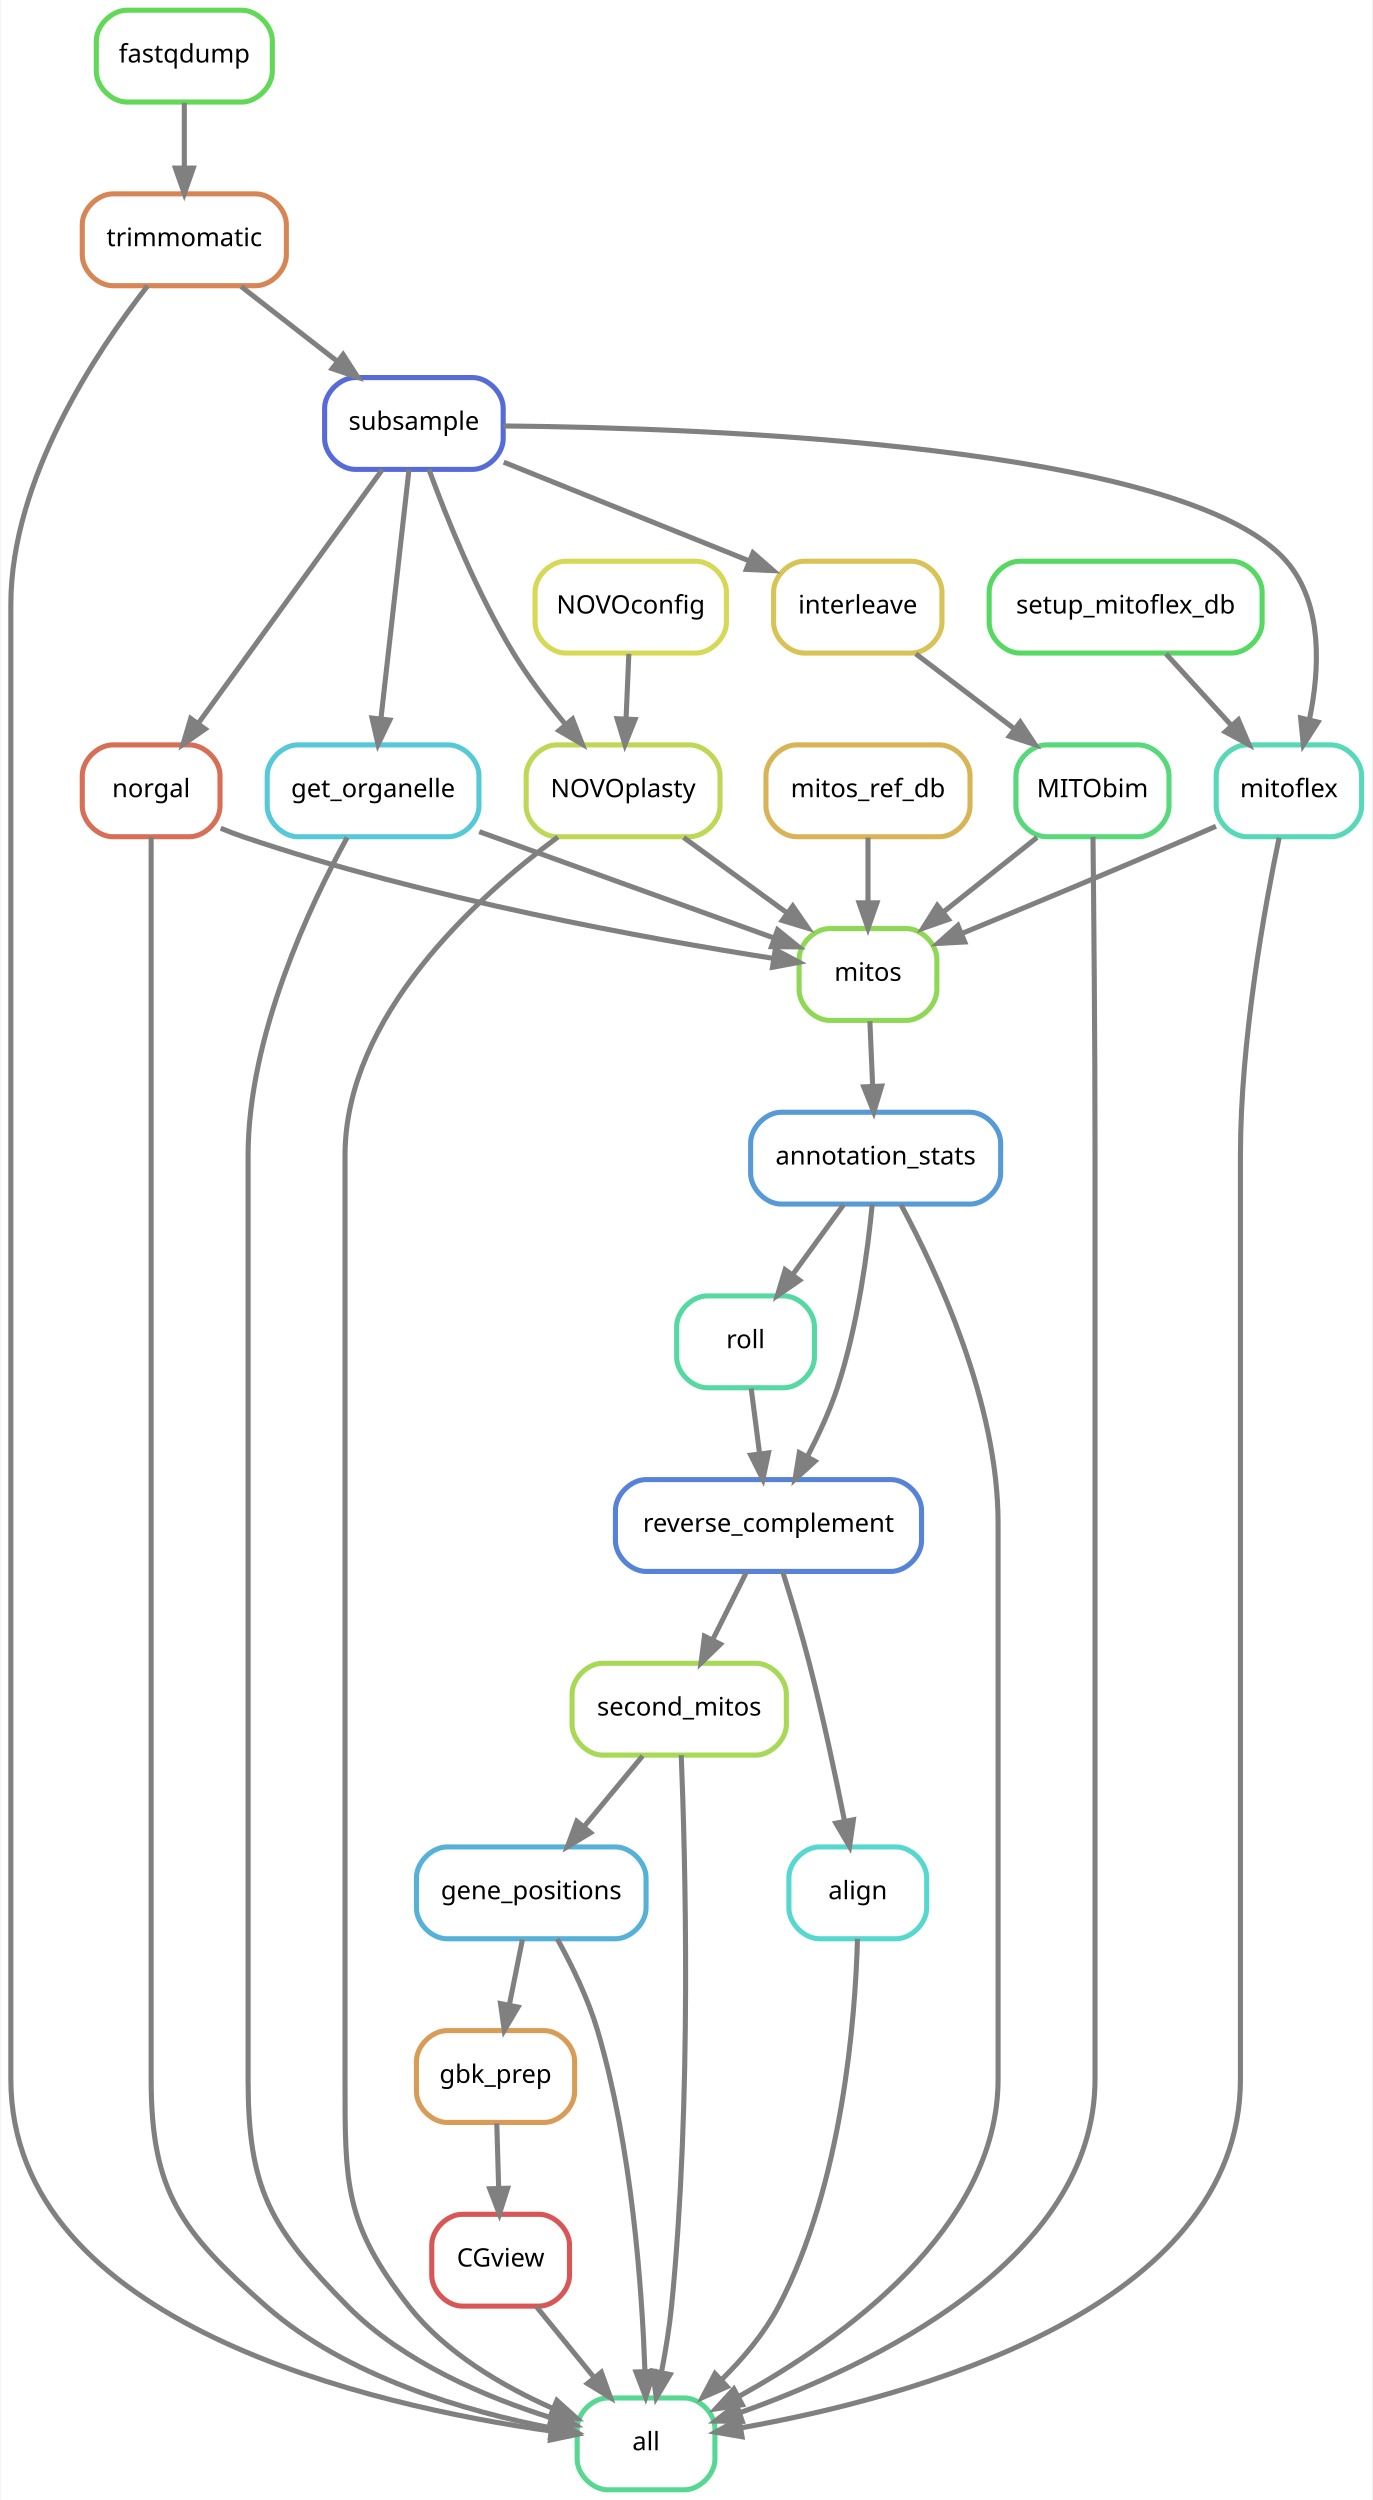
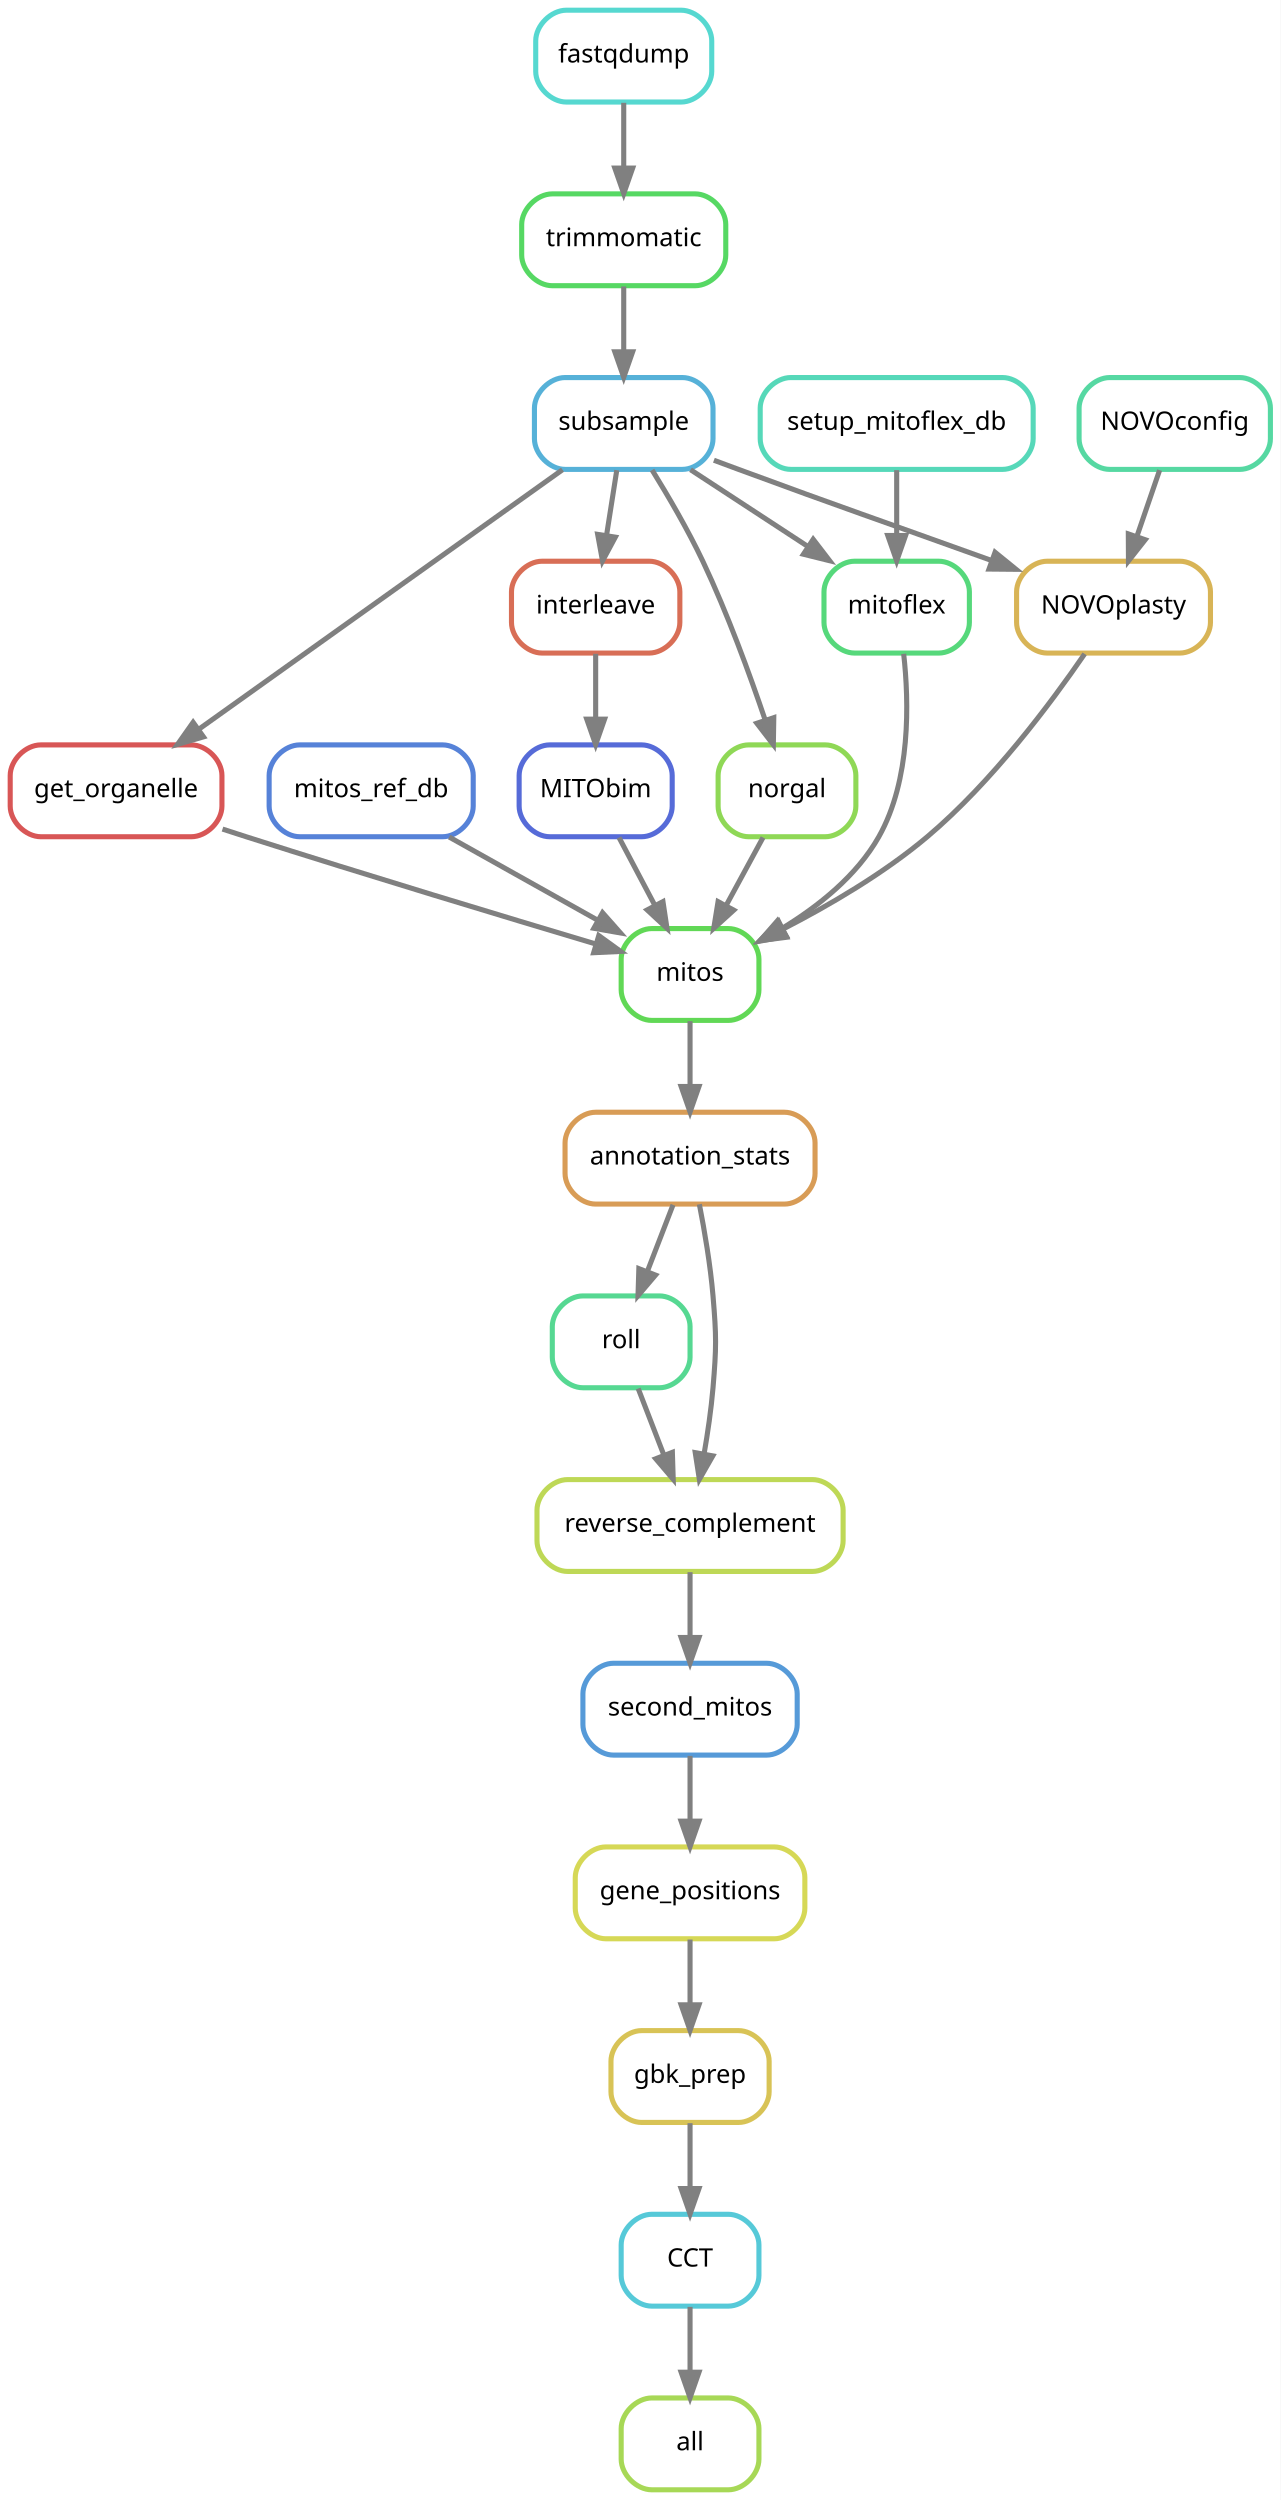
- <svg xmlns="http://www.w3.org/2000/svg" width="538pt" height="980pt" viewBox="0.00 0.00 537.50 980.00">
+ <svg xmlns="http://www.w3.org/2000/svg" width="502pt" height="980pt" viewBox="0.00 0.00 502.00 980.00">
  <g id="graph0" class="graph" transform="scale(1 1) rotate(0) translate(4 976)">
-     <polygon fill="white" stroke="transparent" points="-4,4 -4,-976 533.5,-976 533.5,4 -4,4" />
+     <polygon fill="white" stroke="transparent" points="-4,4 -4,-976 498,-976 498,4 -4,4" />
    <g id="node1" class="node">
-       <path fill="none" stroke="#56d892" stroke-width="2" d="M264,-36C264,-36 234,-36 234,-36 228,-36 222,-30 222,-24 222,-24 222,-12 222,-12 222,-6 228,0 234,0 234,0 264,0 264,0 270,0 276,-6 276,-12 276,-12 276,-24 276,-24 276,-30 270,-36 264,-36" />
-       <text text-anchor="middle" x="249" y="-15.5" font-family="sans" font-size="10.00">all</text>
+       <path fill="none" stroke="#a7d856" stroke-width="2" d="M281.5,-36C281.5,-36 251.5,-36 251.5,-36 245.5,-36 239.5,-30 239.5,-24 239.5,-24 239.5,-12 239.5,-12 239.5,-6 245.5,0 251.5,0 251.5,0 281.5,0 281.5,0 287.5,0 293.5,-6 293.5,-12 293.5,-12 293.5,-24 293.5,-24 293.5,-30 287.5,-36 281.5,-36" />
+       <text text-anchor="middle" x="266.5" y="-15.5" font-family="sans" font-size="10.00">all</text>
    </g>
    <g id="node2" class="node">
-       <path fill="none" stroke="#d88556" stroke-width="2" d="M96,-900C96,-900 40,-900 40,-900 34,-900 28,-894 28,-888 28,-888 28,-876 28,-876 28,-870 34,-864 40,-864 40,-864 96,-864 96,-864 102,-864 108,-870 108,-876 108,-876 108,-888 108,-888 108,-894 102,-900 96,-900" />
-       <text text-anchor="middle" x="68" y="-879.5" font-family="sans" font-size="10.00">trimmomatic</text>
+       <path fill="none" stroke="#56c9d8" stroke-width="2" d="M281.5,-108C281.5,-108 251.5,-108 251.5,-108 245.5,-108 239.5,-102 239.5,-96 239.5,-96 239.5,-84 239.5,-84 239.5,-78 245.5,-72 251.5,-72 251.5,-72 281.5,-72 281.5,-72 287.5,-72 293.5,-78 293.5,-84 293.5,-84 293.5,-96 293.5,-96 293.5,-102 287.5,-108 281.5,-108" />
+       <text text-anchor="middle" x="266.5" y="-87.5" font-family="sans" font-size="10.00">CCT</text>
+     </g>
+     <g id="edge1" class="edge">
+       <path fill="none" stroke="grey" stroke-width="2" d="M266.5,-71.7C266.5,-63.98 266.5,-54.71 266.5,-46.11" />
+       <polygon fill="grey" stroke="grey" stroke-width="2" points="270,-46.1 266.5,-36.1 263,-46.1 270,-46.1" />
+     </g>
+     <g id="node3" class="node">
+       <path fill="none" stroke="#d8c356" stroke-width="2" d="M285.5,-180C285.5,-180 247.5,-180 247.5,-180 241.5,-180 235.5,-174 235.5,-168 235.5,-168 235.5,-156 235.5,-156 235.5,-150 241.5,-144 247.5,-144 247.5,-144 285.5,-144 285.5,-144 291.5,-144 297.5,-150 297.5,-156 297.5,-156 297.5,-168 297.5,-168 297.5,-174 291.5,-180 285.5,-180" />
+       <text text-anchor="middle" x="266.5" y="-159.5" font-family="sans" font-size="10.00">gbk_prep</text>
+     </g>
+     <g id="edge2" class="edge">
+       <path fill="none" stroke="grey" stroke-width="2" d="M266.5,-143.7C266.5,-135.98 266.5,-126.71 266.5,-118.11" />
+       <polygon fill="grey" stroke="grey" stroke-width="2" points="270,-118.1 266.5,-108.1 263,-118.1 270,-118.1" />
+     </g>
+     <g id="node4" class="node">
+       <path fill="none" stroke="#d6d856" stroke-width="2" d="M299.5,-252C299.5,-252 233.5,-252 233.5,-252 227.5,-252 221.5,-246 221.5,-240 221.5,-240 221.5,-228 221.5,-228 221.5,-222 227.5,-216 233.5,-216 233.5,-216 299.5,-216 299.5,-216 305.5,-216 311.5,-222 311.5,-228 311.5,-228 311.5,-240 311.5,-240 311.5,-246 305.5,-252 299.5,-252" />
+       <text text-anchor="middle" x="266.5" y="-231.5" font-family="sans" font-size="10.00">gene_positions</text>
+     </g>
+     <g id="edge3" class="edge">
+       <path fill="none" stroke="grey" stroke-width="2" d="M266.5,-215.7C266.5,-207.98 266.5,-198.71 266.5,-190.11" />
+       <polygon fill="grey" stroke="grey" stroke-width="2" points="270,-190.1 266.5,-180.1 263,-190.1 270,-190.1" />
+     </g>
+     <g id="node5" class="node">
+       <path fill="none" stroke="#569ad8" stroke-width="2" d="M296.5,-324C296.5,-324 236.5,-324 236.5,-324 230.5,-324 224.5,-318 224.5,-312 224.5,-312 224.5,-300 224.5,-300 224.5,-294 230.5,-288 236.5,-288 236.5,-288 296.5,-288 296.5,-288 302.5,-288 308.5,-294 308.5,-300 308.5,-300 308.5,-312 308.5,-312 308.5,-318 302.5,-324 296.5,-324" />
+       <text text-anchor="middle" x="266.5" y="-303.5" font-family="sans" font-size="10.00">second_mitos</text>
    </g>
    <g id="edge4" class="edge">
-       <path fill="none" stroke="grey" stroke-width="2" d="M53.58,-863.89C33.62,-838.42 0,-788.2 0,-739 0,-739 0,-739 0,-161 0,-64.67 142.35,-32.83 211.79,-23.03" />
-       <polygon fill="grey" stroke="grey" stroke-width="2" points="212.43,-26.48 221.88,-21.69 211.5,-19.54 212.43,-26.48" />
+       <path fill="none" stroke="grey" stroke-width="2" d="M266.5,-287.7C266.5,-279.98 266.5,-270.71 266.5,-262.11" />
+       <polygon fill="grey" stroke="grey" stroke-width="2" points="270,-262.1 266.5,-252.1 263,-262.1 270,-262.1" />
+     </g>
+     <g id="node6" class="node">
+       <path fill="none" stroke="#bed856" stroke-width="2" d="M314.5,-396C314.5,-396 218.5,-396 218.5,-396 212.5,-396 206.5,-390 206.5,-384 206.5,-384 206.5,-372 206.5,-372 206.5,-366 212.5,-360 218.5,-360 218.5,-360 314.5,-360 314.5,-360 320.5,-360 326.5,-366 326.5,-372 326.5,-372 326.5,-384 326.5,-384 326.5,-390 320.5,-396 314.5,-396" />
+       <text text-anchor="middle" x="266.5" y="-375.5" font-family="sans" font-size="10.00">reverse_complement</text>
+     </g>
+     <g id="edge5" class="edge">
+       <path fill="none" stroke="grey" stroke-width="2" d="M266.5,-359.7C266.5,-351.98 266.5,-342.71 266.5,-334.11" />
+       <polygon fill="grey" stroke="grey" stroke-width="2" points="270,-334.1 266.5,-324.1 263,-334.1 270,-334.1" />
+     </g>
+     <g id="node7" class="node">
+       <path fill="none" stroke="#56d892" stroke-width="2" d="M254.5,-468C254.5,-468 224.5,-468 224.5,-468 218.5,-468 212.5,-462 212.5,-456 212.5,-456 212.5,-444 212.5,-444 212.5,-438 218.5,-432 224.5,-432 224.5,-432 254.5,-432 254.5,-432 260.5,-432 266.5,-438 266.5,-444 266.5,-444 266.5,-456 266.5,-456 266.5,-462 260.5,-468 254.5,-468" />
+       <text text-anchor="middle" x="239.5" y="-447.5" font-family="sans" font-size="10.00">roll</text>
+     </g>
+     <g id="edge7" class="edge">
+       <path fill="none" stroke="grey" stroke-width="2" d="M246.17,-431.7C249.21,-423.81 252.88,-414.3 256.26,-405.55" />
+       <polygon fill="grey" stroke="grey" stroke-width="2" points="259.57,-406.69 259.9,-396.1 253.04,-404.17 259.57,-406.69" />
+     </g>
+     <g id="node8" class="node">
+       <path fill="none" stroke="#d89c56" stroke-width="2" d="M303.5,-540C303.5,-540 229.5,-540 229.5,-540 223.5,-540 217.5,-534 217.5,-528 217.5,-528 217.5,-516 217.5,-516 217.5,-510 223.5,-504 229.5,-504 229.5,-504 303.5,-504 303.5,-504 309.5,-504 315.5,-510 315.5,-516 315.5,-516 315.5,-528 315.5,-528 315.5,-534 309.5,-540 303.5,-540" />
+       <text text-anchor="middle" x="266.5" y="-519.5" font-family="sans" font-size="10.00">annotation_stats</text>
+     </g>
+     <g id="edge6" class="edge">
+       <path fill="none" stroke="grey" stroke-width="2" d="M270.15,-503.91C272.18,-493.57 274.48,-480.09 275.5,-468 276.84,-452.06 276.84,-447.94 275.5,-432 274.78,-423.5 273.43,-414.31 271.99,-406.01" />
+       <polygon fill="grey" stroke="grey" stroke-width="2" points="275.41,-405.29 270.15,-396.09 268.53,-406.56 275.41,-405.29" />
+     </g>
+     <g id="edge8" class="edge">
+       <path fill="none" stroke="grey" stroke-width="2" d="M259.83,-503.7C256.79,-495.81 253.12,-486.3 249.74,-477.55" />
+       <polygon fill="grey" stroke="grey" stroke-width="2" points="252.96,-476.17 246.1,-468.1 246.43,-478.69 252.96,-476.17" />
+     </g>
+     <g id="node9" class="node">
+       <path fill="none" stroke="#61d856" stroke-width="2" d="M281.5,-612C281.5,-612 251.5,-612 251.5,-612 245.5,-612 239.5,-606 239.5,-600 239.5,-600 239.5,-588 239.5,-588 239.5,-582 245.5,-576 251.5,-576 251.5,-576 281.5,-576 281.5,-576 287.5,-576 293.5,-582 293.5,-588 293.5,-588 293.5,-600 293.5,-600 293.5,-606 287.5,-612 281.5,-612" />
+       <text text-anchor="middle" x="266.5" y="-591.5" font-family="sans" font-size="10.00">mitos</text>
+     </g>
+     <g id="edge9" class="edge">
+       <path fill="none" stroke="grey" stroke-width="2" d="M266.5,-575.7C266.5,-567.98 266.5,-558.71 266.5,-550.11" />
+       <polygon fill="grey" stroke="grey" stroke-width="2" points="270,-550.1 266.5,-540.1 263,-550.1 270,-550.1" />
+     </g>
+     <g id="node10" class="node">
+       <path fill="none" stroke="#8fd856" stroke-width="2" d="M319.5,-684C319.5,-684 289.5,-684 289.5,-684 283.5,-684 277.5,-678 277.5,-672 277.5,-672 277.5,-660 277.5,-660 277.5,-654 283.5,-648 289.5,-648 289.5,-648 319.5,-648 319.5,-648 325.5,-648 331.5,-654 331.5,-660 331.5,-660 331.5,-672 331.5,-672 331.5,-678 325.5,-684 319.5,-684" />
+       <text text-anchor="middle" x="304.5" y="-663.5" font-family="sans" font-size="10.00">norgal</text>
+     </g>
+     <g id="edge14" class="edge">
+       <path fill="none" stroke="grey" stroke-width="2" d="M295.11,-647.7C290.74,-639.64 285.44,-629.89 280.6,-620.98" />
+       <polygon fill="grey" stroke="grey" stroke-width="2" points="283.63,-619.22 275.79,-612.1 277.48,-622.56 283.63,-619.22" />
+     </g>
+     <g id="node11" class="node">
+       <path fill="none" stroke="#5682d8" stroke-width="2" d="M169.5,-684C169.5,-684 113.5,-684 113.5,-684 107.5,-684 101.5,-678 101.5,-672 101.5,-672 101.5,-660 101.5,-660 101.5,-654 107.5,-648 113.5,-648 113.5,-648 169.5,-648 169.5,-648 175.5,-648 181.5,-654 181.5,-660 181.5,-660 181.5,-672 181.5,-672 181.5,-678 175.5,-684 169.5,-684" />
+       <text text-anchor="middle" x="141.5" y="-663.5" font-family="sans" font-size="10.00">mitos_ref_db</text>
+     </g>
+     <g id="edge12" class="edge">
+       <path fill="none" stroke="grey" stroke-width="2" d="M172.08,-647.88C189.72,-638 212,-625.52 230.48,-615.17" />
+       <polygon fill="grey" stroke="grey" stroke-width="2" points="232.2,-618.22 239.22,-610.28 228.78,-612.11 232.2,-618.22" />
+     </g>
+     <g id="node12" class="node">
+       <path fill="none" stroke="#d85656" stroke-width="2" d="M71,-684C71,-684 12,-684 12,-684 6,-684 0,-678 0,-672 0,-672 0,-660 0,-660 0,-654 6,-648 12,-648 12,-648 71,-648 71,-648 77,-648 83,-654 83,-660 83,-660 83,-672 83,-672 83,-678 77,-684 71,-684" />
+       <text text-anchor="middle" x="41.5" y="-663.5" font-family="sans" font-size="10.00">get_organelle</text>
+     </g>
+     <g id="edge10" class="edge">
+       <path fill="none" stroke="grey" stroke-width="2" d="M83.22,-651C86.36,-649.97 89.48,-648.96 92.5,-648 139.6,-632.98 194.16,-616.51 229.45,-605.98" />
+       <polygon fill="grey" stroke="grey" stroke-width="2" points="230.72,-609.25 239.31,-603.04 228.72,-602.54 230.72,-609.25" />
+     </g>
+     <g id="node13" class="node">
+       <path fill="none" stroke="#56d87b" stroke-width="2" d="M364,-756C364,-756 331,-756 331,-756 325,-756 319,-750 319,-744 319,-744 319,-732 319,-732 319,-726 325,-720 331,-720 331,-720 364,-720 364,-720 370,-720 376,-726 376,-732 376,-732 376,-744 376,-744 376,-750 370,-756 364,-756" />
+       <text text-anchor="middle" x="347.5" y="-735.5" font-family="sans" font-size="10.00">mitoflex</text>
+     </g>
+     <g id="edge11" class="edge">
+       <path fill="none" stroke="grey" stroke-width="2" d="M350.24,-719.7C352.35,-700.81 353.07,-670.27 340.5,-648 331.88,-632.73 316.83,-620.74 302.54,-612.05" />
+       <polygon fill="grey" stroke="grey" stroke-width="2" points="304.23,-608.99 293.81,-607.07 300.76,-615.07 304.23,-608.99" />
    </g>
    <g id="node14" class="node">
-       <path fill="none" stroke="#566bd8" stroke-width="2" d="M181,-828C181,-828 135,-828 135,-828 129,-828 123,-822 123,-816 123,-816 123,-804 123,-804 123,-798 129,-792 135,-792 135,-792 181,-792 181,-792 187,-792 193,-798 193,-804 193,-804 193,-816 193,-816 193,-822 187,-828 181,-828" />
-       <text text-anchor="middle" x="158" y="-807.5" font-family="sans" font-size="10.00">subsample</text>
+       <path fill="none" stroke="#d8b456" stroke-width="2" d="M458.5,-756C458.5,-756 406.5,-756 406.5,-756 400.5,-756 394.5,-750 394.5,-744 394.5,-744 394.5,-732 394.5,-732 394.5,-726 400.5,-720 406.5,-720 406.5,-720 458.5,-720 458.5,-720 464.5,-720 470.5,-726 470.5,-732 470.5,-732 470.5,-744 470.5,-744 470.5,-750 464.5,-756 458.5,-756" />
+       <text text-anchor="middle" x="432.5" y="-735.5" font-family="sans" font-size="10.00">NOVOplasty</text>
+     </g>
+     <g id="edge13" class="edge">
+       <path fill="none" stroke="grey" stroke-width="2" d="M421.18,-719.67C408.02,-700.46 384.85,-669.39 359.5,-648 342.45,-633.61 320.93,-621.06 302.89,-611.79" />
+       <polygon fill="grey" stroke="grey" stroke-width="2" points="304.33,-608.59 293.82,-607.25 301.19,-614.85 304.33,-608.59" />
+     </g>
+     <g id="node15" class="node">
+       <path fill="none" stroke="#566bd8" stroke-width="2" d="M247.5,-684C247.5,-684 211.5,-684 211.5,-684 205.5,-684 199.5,-678 199.5,-672 199.5,-672 199.5,-660 199.5,-660 199.5,-654 205.5,-648 211.5,-648 211.5,-648 247.5,-648 247.5,-648 253.5,-648 259.5,-654 259.5,-660 259.5,-660 259.5,-672 259.5,-672 259.5,-678 253.5,-684 247.5,-684" />
+       <text text-anchor="middle" x="229.5" y="-663.5" font-family="sans" font-size="10.00">MITObim</text>
+     </g>
+     <g id="edge15" class="edge">
+       <path fill="none" stroke="grey" stroke-width="2" d="M238.65,-647.7C242.9,-639.64 248.06,-629.89 252.77,-620.98" />
+       <polygon fill="grey" stroke="grey" stroke-width="2" points="255.88,-622.58 257.46,-612.1 249.69,-619.31 255.88,-622.58" />
+     </g>
+     <g id="node16" class="node">
+       <path fill="none" stroke="#56b1d8" stroke-width="2" d="M263.5,-828C263.5,-828 217.5,-828 217.5,-828 211.5,-828 205.5,-822 205.5,-816 205.5,-816 205.5,-804 205.5,-804 205.5,-798 211.5,-792 217.5,-792 217.5,-792 263.5,-792 263.5,-792 269.5,-792 275.5,-798 275.5,-804 275.5,-804 275.5,-816 275.5,-816 275.5,-822 269.5,-828 263.5,-828" />
+       <text text-anchor="middle" x="240.5" y="-807.5" font-family="sans" font-size="10.00">subsample</text>
+     </g>
+     <g id="edge16" class="edge">
+       <path fill="none" stroke="grey" stroke-width="2" d="M251.62,-791.75C257.91,-781.58 265.66,-768.33 271.5,-756 281.15,-735.61 289.92,-711.58 295.99,-693.63" />
+       <polygon fill="grey" stroke="grey" stroke-width="2" points="299.32,-694.68 299.15,-684.09 292.68,-692.48 299.32,-694.68" />
+     </g>
+     <g id="edge17" class="edge">
+       <path fill="none" stroke="grey" stroke-width="2" d="M216.5,-791.87C180.86,-766.44 113.89,-718.65 73.93,-690.14" />
+       <polygon fill="grey" stroke="grey" stroke-width="2" points="75.76,-687.15 65.59,-684.19 71.7,-692.85 75.76,-687.15" />
+     </g>
+     <g id="edge19" class="edge">
+       <path fill="none" stroke="grey" stroke-width="2" d="M266.68,-791.88C280.54,-782.81 297.74,-771.55 312.71,-761.76" />
+       <polygon fill="grey" stroke="grey" stroke-width="2" points="314.77,-764.59 321.22,-756.19 310.94,-758.74 314.77,-764.59" />
+     </g>
+     <g id="edge20" class="edge">
+       <path fill="none" stroke="grey" stroke-width="2" d="M275.85,-795.58C279.11,-794.37 282.37,-793.16 285.5,-792 327.05,-776.67 339.53,-772.54 384.78,-756.25" />
+       <polygon fill="grey" stroke="grey" stroke-width="2" points="386.06,-759.51 394.28,-752.83 383.69,-752.93 386.06,-759.51" />
+     </g>
+     <g id="node19" class="node">
+       <path fill="none" stroke="#d86e56" stroke-width="2" d="M250.5,-756C250.5,-756 208.5,-756 208.5,-756 202.5,-756 196.5,-750 196.5,-744 196.5,-744 196.5,-732 196.5,-732 196.5,-726 202.5,-720 208.5,-720 208.5,-720 250.5,-720 250.5,-720 256.5,-720 262.5,-726 262.5,-732 262.5,-732 262.5,-744 262.5,-744 262.5,-750 256.5,-756 250.5,-756" />
+       <text text-anchor="middle" x="229.5" y="-735.5" font-family="sans" font-size="10.00">interleave</text>
+     </g>
+     <g id="edge24" class="edge">
+       <path fill="none" stroke="grey" stroke-width="2" d="M237.78,-791.7C236.57,-783.98 235.11,-774.71 233.76,-766.11" />
+       <polygon fill="grey" stroke="grey" stroke-width="2" points="237.2,-765.44 232.19,-756.1 230.28,-766.53 237.2,-765.44" />
+     </g>
+     <g id="node17" class="node">
+       <path fill="none" stroke="#56d8b9" stroke-width="2" d="M389,-828C389,-828 306,-828 306,-828 300,-828 294,-822 294,-816 294,-816 294,-804 294,-804 294,-798 300,-792 306,-792 306,-792 389,-792 389,-792 395,-792 401,-798 401,-804 401,-804 401,-816 401,-816 401,-822 395,-828 389,-828" />
+       <text text-anchor="middle" x="347.5" y="-807.5" font-family="sans" font-size="10.00">setup_mitoflex_db</text>
+     </g>
+     <g id="edge18" class="edge">
+       <path fill="none" stroke="grey" stroke-width="2" d="M347.5,-791.7C347.5,-783.98 347.5,-774.71 347.5,-766.11" />
+       <polygon fill="grey" stroke="grey" stroke-width="2" points="351,-766.1 347.5,-756.1 344,-766.1 351,-766.1" />
+     </g>
+     <g id="node18" class="node">
+       <path fill="none" stroke="#56d8a2" stroke-width="2" d="M482,-828C482,-828 431,-828 431,-828 425,-828 419,-822 419,-816 419,-816 419,-804 419,-804 419,-798 425,-792 431,-792 431,-792 482,-792 482,-792 488,-792 494,-798 494,-804 494,-804 494,-816 494,-816 494,-822 488,-828 482,-828" />
+       <text text-anchor="middle" x="456.5" y="-807.5" font-family="sans" font-size="10.00">NOVOconfig</text>
+     </g>
+     <g id="edge21" class="edge">
+       <path fill="none" stroke="grey" stroke-width="2" d="M450.57,-791.7C447.89,-783.9 444.67,-774.51 441.7,-765.83" />
+       <polygon fill="grey" stroke="grey" stroke-width="2" points="444.92,-764.43 438.36,-756.1 438.3,-766.7 444.92,-764.43" />
+     </g>
+     <g id="edge22" class="edge">
+       <path fill="none" stroke="grey" stroke-width="2" d="M229.5,-719.7C229.5,-711.98 229.5,-702.71 229.5,-694.11" />
+       <polygon fill="grey" stroke="grey" stroke-width="2" points="233,-694.1 229.5,-684.1 226,-694.1 233,-694.1" />
+     </g>
+     <g id="node20" class="node">
+       <path fill="none" stroke="#56d863" stroke-width="2" d="M268.5,-900C268.5,-900 212.5,-900 212.5,-900 206.5,-900 200.5,-894 200.5,-888 200.5,-888 200.5,-876 200.5,-876 200.5,-870 206.5,-864 212.5,-864 212.5,-864 268.5,-864 268.5,-864 274.5,-864 280.5,-870 280.5,-876 280.5,-876 280.5,-888 280.5,-888 280.5,-894 274.5,-900 268.5,-900" />
+       <text text-anchor="middle" x="240.5" y="-879.5" font-family="sans" font-size="10.00">trimmomatic</text>
+     </g>
+     <g id="edge23" class="edge">
+       <path fill="none" stroke="grey" stroke-width="2" d="M240.5,-863.7C240.5,-855.98 240.5,-846.71 240.5,-838.11" />
+       <polygon fill="grey" stroke="grey" stroke-width="2" points="244,-838.1 240.5,-828.1 237,-838.1 244,-838.1" />
+     </g>
+     <g id="node21" class="node">
+       <path fill="none" stroke="#56d8d0" stroke-width="2" d="M263,-972C263,-972 218,-972 218,-972 212,-972 206,-966 206,-960 206,-960 206,-948 206,-948 206,-942 212,-936 218,-936 218,-936 263,-936 263,-936 269,-936 275,-942 275,-948 275,-948 275,-960 275,-960 275,-966 269,-972 263,-972" />
+       <text text-anchor="middle" x="240.5" y="-951.5" font-family="sans" font-size="10.00">fastqdump</text>
    </g>
    <g id="edge25" class="edge">
-       <path fill="none" stroke="grey" stroke-width="2" d="M90.25,-863.7C101.58,-854.88 115.53,-844.03 127.82,-834.47" />
-       <polygon fill="grey" stroke="grey" stroke-width="2" points="130.26,-837.01 136.01,-828.1 125.97,-831.48 130.26,-837.01" />
-     </g>
-     <g id="node3" class="node">
-       <path fill="none" stroke="#d86e56" stroke-width="2" d="M70,-684C70,-684 40,-684 40,-684 34,-684 28,-678 28,-672 28,-672 28,-660 28,-660 28,-654 34,-648 40,-648 40,-648 70,-648 70,-648 76,-648 82,-654 82,-660 82,-660 82,-672 82,-672 82,-678 76,-684 70,-684" />
-       <text text-anchor="middle" x="55" y="-663.5" font-family="sans" font-size="10.00">norgal</text>
-     </g>
-     <g id="edge3" class="edge">
-       <path fill="none" stroke="grey" stroke-width="2" d="M55,-647.95C55,-621.29 55,-568.11 55,-523 55,-523 55,-523 55,-161 55,-116.68 66.74,-101.3 100,-72 131.7,-44.08 179.11,-30.57 211.9,-24.24" />
-       <polygon fill="grey" stroke="grey" stroke-width="2" points="212.77,-27.64 222,-22.43 211.53,-20.75 212.77,-27.64" />
-     </g>
-     <g id="node18" class="node">
-       <path fill="none" stroke="#8fd856" stroke-width="2" d="M351,-612C351,-612 321,-612 321,-612 315,-612 309,-606 309,-600 309,-600 309,-588 309,-588 309,-582 315,-576 321,-576 321,-576 351,-576 351,-576 357,-576 363,-582 363,-588 363,-588 363,-600 363,-600 363,-606 357,-612 351,-612" />
-       <text text-anchor="middle" x="336" y="-591.5" font-family="sans" font-size="10.00">mitos</text>
-     </g>
-     <g id="edge28" class="edge">
-       <path fill="none" stroke="grey" stroke-width="2" d="M82.25,-651.34C85.17,-650.12 88.12,-648.98 91,-648 162.8,-623.64 250.34,-607.89 298.95,-600.31" />
-       <polygon fill="grey" stroke="grey" stroke-width="2" points="299.64,-603.75 308.99,-598.78 298.58,-596.83 299.64,-603.75" />
-     </g>
-     <g id="node4" class="node">
-       <path fill="none" stroke="#56c9d8" stroke-width="2" d="M171.5,-684C171.5,-684 112.5,-684 112.5,-684 106.5,-684 100.5,-678 100.5,-672 100.5,-672 100.5,-660 100.5,-660 100.5,-654 106.5,-648 112.5,-648 112.5,-648 171.5,-648 171.5,-648 177.5,-648 183.5,-654 183.5,-660 183.5,-660 183.5,-672 183.5,-672 183.5,-678 177.5,-684 171.5,-684" />
-       <text text-anchor="middle" x="142" y="-663.5" font-family="sans" font-size="10.00">get_organelle</text>
-     </g>
-     <g id="edge6" class="edge">
-       <path fill="none" stroke="grey" stroke-width="2" d="M131.85,-647.73C117.49,-621.64 93,-570.2 93,-523 93,-523 93,-523 93,-161 93,-117.81 101.65,-102.73 132,-72 153.86,-49.87 186.63,-36.12 211.94,-28.19" />
-       <polygon fill="grey" stroke="grey" stroke-width="2" points="212.98,-31.53 221.57,-25.33 210.99,-24.82 212.98,-31.53" />
-     </g>
-     <g id="edge30" class="edge">
-       <path fill="none" stroke="grey" stroke-width="2" d="M183.62,-649.98C217.92,-637.61 266.13,-620.21 299.08,-608.32" />
-       <polygon fill="grey" stroke="grey" stroke-width="2" points="300.56,-611.51 308.78,-604.82 298.18,-604.92 300.56,-611.51" />
-     </g>
-     <g id="node5" class="node">
-       <path fill="none" stroke="#56d8b9" stroke-width="2" d="M517.5,-684C517.5,-684 484.5,-684 484.5,-684 478.5,-684 472.5,-678 472.5,-672 472.5,-672 472.5,-660 472.5,-660 472.5,-654 478.5,-648 484.5,-648 484.5,-648 517.5,-648 517.5,-648 523.5,-648 529.5,-654 529.5,-660 529.5,-660 529.5,-672 529.5,-672 529.5,-678 523.5,-684 517.5,-684" />
-       <text text-anchor="middle" x="501" y="-663.5" font-family="sans" font-size="10.00">mitoflex</text>
-     </g>
-     <g id="edge11" class="edge">
-       <path fill="none" stroke="grey" stroke-width="2" d="M497.16,-647.61C491.6,-620.94 482,-568.27 482,-523 482,-523 482,-523 482,-161 482,-70.39 351.94,-35.91 286.16,-24.27" />
-       <polygon fill="grey" stroke="grey" stroke-width="2" points="286.63,-20.8 276.18,-22.59 285.46,-27.7 286.63,-20.8" />
-     </g>
-     <g id="edge32" class="edge">
-       <path fill="none" stroke="grey" stroke-width="2" d="M472.4,-652.11C469.23,-650.71 466.05,-649.32 463,-648 432.66,-634.89 398.03,-620.47 372.6,-609.99" />
-       <polygon fill="grey" stroke="grey" stroke-width="2" points="373.92,-606.74 363.34,-606.17 371.25,-613.22 373.92,-606.74" />
-     </g>
-     <g id="node6" class="node">
-       <path fill="none" stroke="#bed856" stroke-width="2" d="M266,-684C266,-684 214,-684 214,-684 208,-684 202,-678 202,-672 202,-672 202,-660 202,-660 202,-654 208,-648 214,-648 214,-648 266,-648 266,-648 272,-648 278,-654 278,-660 278,-660 278,-672 278,-672 278,-678 272,-684 266,-684" />
-       <text text-anchor="middle" x="240" y="-663.5" font-family="sans" font-size="10.00">NOVOplasty</text>
-     </g>
-     <g id="edge9" class="edge">
-       <path fill="none" stroke="grey" stroke-width="2" d="M214.44,-647.89C182.23,-624.04 131,-577.54 131,-523 131,-523 131,-523 131,-161 131,-119.91 130.7,-104.37 156,-72 170.39,-53.59 193.08,-40.47 212.45,-31.9" />
-       <polygon fill="grey" stroke="grey" stroke-width="2" points="214.05,-35.02 221.93,-27.94 211.35,-28.56 214.05,-35.02" />
-     </g>
-     <g id="edge31" class="edge">
-       <path fill="none" stroke="grey" stroke-width="2" d="M263.73,-647.7C275.94,-638.8 290.99,-627.82 304.18,-618.2" />
-       <polygon fill="grey" stroke="grey" stroke-width="2" points="306.52,-620.82 312.54,-612.1 302.4,-615.17 306.52,-620.82" />
-     </g>
-     <g id="node7" class="node">
-       <path fill="none" stroke="#56d87b" stroke-width="2" d="M442,-684C442,-684 406,-684 406,-684 400,-684 394,-678 394,-672 394,-672 394,-660 394,-660 394,-654 400,-648 406,-648 406,-648 442,-648 442,-648 448,-648 454,-654 454,-660 454,-660 454,-672 454,-672 454,-678 448,-684 442,-684" />
-       <text text-anchor="middle" x="424" y="-663.5" font-family="sans" font-size="10.00">MITObim</text>
-     </g>
-     <g id="edge5" class="edge">
-       <path fill="none" stroke="grey" stroke-width="2" d="M424.2,-647.95C424.49,-621.29 425,-568.12 425,-523 425,-523 425,-523 425,-161 425,-90 337.17,-48.45 285.6,-30.17" />
-       <polygon fill="grey" stroke="grey" stroke-width="2" points="286.71,-26.85 276.11,-26.93 284.44,-33.47 286.71,-26.85" />
-     </g>
-     <g id="edge29" class="edge">
-       <path fill="none" stroke="grey" stroke-width="2" d="M402.25,-647.7C391.16,-638.88 377.53,-628.03 365.51,-618.47" />
-       <polygon fill="grey" stroke="grey" stroke-width="2" points="367.51,-615.59 357.5,-612.1 363.15,-621.07 367.51,-615.59" />
-     </g>
-     <g id="node8" class="node">
-       <path fill="none" stroke="#569ad8" stroke-width="2" d="M376,-540C376,-540 302,-540 302,-540 296,-540 290,-534 290,-528 290,-528 290,-516 290,-516 290,-510 296,-504 302,-504 302,-504 376,-504 376,-504 382,-504 388,-510 388,-516 388,-516 388,-528 388,-528 388,-534 382,-540 376,-540" />
-       <text text-anchor="middle" x="339" y="-519.5" font-family="sans" font-size="10.00">annotation_stats</text>
-     </g>
-     <g id="edge8" class="edge">
-       <path fill="none" stroke="grey" stroke-width="2" d="M348.95,-503.71C363.01,-477.58 387,-426.1 387,-379 387,-379 387,-379 387,-161 387,-102.51 326.05,-59.05 285.16,-36.47" />
-       <polygon fill="grey" stroke="grey" stroke-width="2" points="286.73,-33.34 276.26,-31.71 283.43,-39.51 286.73,-33.34" />
-     </g>
-     <g id="node19" class="node">
-       <path fill="none" stroke="#5682d8" stroke-width="2" d="M345,-396C345,-396 249,-396 249,-396 243,-396 237,-390 237,-384 237,-384 237,-372 237,-372 237,-366 243,-360 249,-360 249,-360 345,-360 345,-360 351,-360 357,-366 357,-372 357,-372 357,-384 357,-384 357,-390 351,-396 345,-396" />
-       <text text-anchor="middle" x="297" y="-375.5" font-family="sans" font-size="10.00">reverse_complement</text>
-     </g>
-     <g id="edge33" class="edge">
-       <path fill="none" stroke="grey" stroke-width="2" d="M337.67,-503.9C335.9,-485.7 332.01,-456.25 324,-432 320.99,-422.88 316.6,-413.39 312.24,-405.01" />
-       <polygon fill="grey" stroke="grey" stroke-width="2" points="315.24,-403.2 307.39,-396.09 309.09,-406.54 315.24,-403.2" />
-     </g>
-     <g id="node22" class="node">
-       <path fill="none" stroke="#56d8a2" stroke-width="2" d="M303,-468C303,-468 273,-468 273,-468 267,-468 261,-462 261,-456 261,-456 261,-444 261,-444 261,-438 267,-432 273,-432 273,-432 303,-432 303,-432 309,-432 315,-438 315,-444 315,-444 315,-456 315,-456 315,-462 309,-468 303,-468" />
-       <text text-anchor="middle" x="288" y="-447.5" font-family="sans" font-size="10.00">roll</text>
-     </g>
-     <g id="edge36" class="edge">
-       <path fill="none" stroke="grey" stroke-width="2" d="M326.39,-503.7C320.4,-495.47 313.12,-485.48 306.52,-476.42" />
-       <polygon fill="grey" stroke="grey" stroke-width="2" points="309.18,-474.13 300.46,-468.1 303.52,-478.25 309.18,-474.13" />
-     </g>
-     <g id="node9" class="node">
-       <path fill="none" stroke="#a7d856" stroke-width="2" d="M292,-324C292,-324 232,-324 232,-324 226,-324 220,-318 220,-312 220,-312 220,-300 220,-300 220,-294 226,-288 232,-288 232,-288 292,-288 292,-288 298,-288 304,-294 304,-300 304,-300 304,-312 304,-312 304,-318 298,-324 292,-324" />
-       <text text-anchor="middle" x="262" y="-303.5" font-family="sans" font-size="10.00">second_mitos</text>
-     </g>
-     <g id="edge10" class="edge">
-       <path fill="none" stroke="grey" stroke-width="2" d="M262.79,-287.99C264.35,-249.43 267.05,-152.51 259,-72 258.15,-63.48 256.63,-54.29 255.03,-45.99" />
-       <polygon fill="grey" stroke="grey" stroke-width="2" points="258.43,-45.17 253,-36.08 251.58,-46.57 258.43,-45.17" />
-     </g>
-     <g id="node11" class="node">
-       <path fill="none" stroke="#56b1d8" stroke-width="2" d="M237,-252C237,-252 171,-252 171,-252 165,-252 159,-246 159,-240 159,-240 159,-228 159,-228 159,-222 165,-216 171,-216 171,-216 237,-216 237,-216 243,-216 249,-222 249,-228 249,-228 249,-240 249,-240 249,-246 243,-252 237,-252" />
-       <text text-anchor="middle" x="204" y="-231.5" font-family="sans" font-size="10.00">gene_positions</text>
-     </g>
-     <g id="edge23" class="edge">
-       <path fill="none" stroke="grey" stroke-width="2" d="M247.66,-287.7C240.71,-279.3 232.23,-269.07 224.6,-259.86" />
-       <polygon fill="grey" stroke="grey" stroke-width="2" points="227.25,-257.57 218.17,-252.1 221.86,-262.04 227.25,-257.57" />
-     </g>
-     <g id="node10" class="node">
-       <path fill="none" stroke="#56d8d0" stroke-width="2" d="M347,-252C347,-252 317,-252 317,-252 311,-252 305,-246 305,-240 305,-240 305,-228 305,-228 305,-222 311,-216 317,-216 317,-216 347,-216 347,-216 353,-216 359,-222 359,-228 359,-228 359,-240 359,-240 359,-246 353,-252 347,-252" />
-       <text text-anchor="middle" x="332" y="-231.5" font-family="sans" font-size="10.00">align</text>
-     </g>
-     <g id="edge1" class="edge">
-       <path fill="none" stroke="grey" stroke-width="2" d="M331.89,-215.96C331.03,-185.38 326.12,-119.9 301,-72 295.4,-61.32 286.94,-51.36 278.47,-43.03" />
-       <polygon fill="grey" stroke="grey" stroke-width="2" points="280.79,-40.41 271.09,-36.15 276.01,-45.53 280.79,-40.41" />
-     </g>
-     <g id="edge7" class="edge">
-       <path fill="none" stroke="grey" stroke-width="2" d="M214.22,-215.94C219.79,-205.83 226.29,-192.58 230,-180 243.45,-134.4 247.42,-78.89 248.57,-46.39" />
-       <polygon fill="grey" stroke="grey" stroke-width="2" points="252.07,-46.4 248.86,-36.3 245.07,-46.2 252.07,-46.4" />
-     </g>
-     <g id="node20" class="node">
-       <path fill="none" stroke="#d89c56" stroke-width="2" d="M209,-180C209,-180 171,-180 171,-180 165,-180 159,-174 159,-168 159,-168 159,-156 159,-156 159,-150 165,-144 171,-144 171,-144 209,-144 209,-144 215,-144 221,-150 221,-156 221,-156 221,-168 221,-168 221,-174 215,-180 209,-180" />
-       <text text-anchor="middle" x="190" y="-159.5" font-family="sans" font-size="10.00">gbk_prep</text>
-     </g>
-     <g id="edge35" class="edge">
-       <path fill="none" stroke="grey" stroke-width="2" d="M200.54,-215.7C199,-207.98 197.14,-198.71 195.42,-190.11" />
-       <polygon fill="grey" stroke="grey" stroke-width="2" points="198.81,-189.22 193.42,-180.1 191.95,-190.6 198.81,-189.22" />
-     </g>
-     <g id="node12" class="node">
-       <path fill="none" stroke="#d85656" stroke-width="2" d="M207,-108C207,-108 177,-108 177,-108 171,-108 165,-102 165,-96 165,-96 165,-84 165,-84 165,-78 171,-72 177,-72 177,-72 207,-72 207,-72 213,-72 219,-78 219,-84 219,-84 219,-96 219,-96 219,-102 213,-108 207,-108" />
-       <text text-anchor="middle" x="192" y="-87.5" font-family="sans" font-size="10.00">CGview</text>
-     </g>
-     <g id="edge2" class="edge">
-       <path fill="none" stroke="grey" stroke-width="2" d="M206.09,-71.7C212.92,-63.3 221.26,-53.07 228.76,-43.86" />
-       <polygon fill="grey" stroke="grey" stroke-width="2" points="231.47,-46.07 235.07,-36.1 226.04,-41.65 231.47,-46.07" />
-     </g>
-     <g id="node13" class="node">
-       <path fill="none" stroke="#61d856" stroke-width="2" d="M90.5,-972C90.5,-972 45.5,-972 45.5,-972 39.5,-972 33.5,-966 33.5,-960 33.5,-960 33.5,-948 33.5,-948 33.5,-942 39.5,-936 45.5,-936 45.5,-936 90.5,-936 90.5,-936 96.5,-936 102.5,-942 102.5,-948 102.5,-948 102.5,-960 102.5,-960 102.5,-966 96.5,-972 90.5,-972" />
-       <text text-anchor="middle" x="68" y="-951.5" font-family="sans" font-size="10.00">fastqdump</text>
-     </g>
-     <g id="edge12" class="edge">
-       <path fill="none" stroke="grey" stroke-width="2" d="M68,-935.7C68,-927.98 68,-918.71 68,-910.11" />
-       <polygon fill="grey" stroke="grey" stroke-width="2" points="71.5,-910.1 68,-900.1 64.5,-910.1 71.5,-910.1" />
-     </g>
-     <g id="edge13" class="edge">
-       <path fill="none" stroke="grey" stroke-width="2" d="M145.58,-791.87C127.63,-767.14 94.34,-721.24 73.51,-692.51" />
-       <polygon fill="grey" stroke="grey" stroke-width="2" points="76.17,-690.23 67.47,-684.19 70.51,-694.34 76.17,-690.23" />
-     </g>
-     <g id="edge14" class="edge">
-       <path fill="none" stroke="grey" stroke-width="2" d="M156.07,-791.87C153.34,-767.67 148.33,-723.21 145.09,-694.39" />
-       <polygon fill="grey" stroke="grey" stroke-width="2" points="148.53,-693.73 143.94,-684.19 141.58,-694.52 148.53,-693.73" />
-     </g>
-     <g id="edge15" class="edge">
-       <path fill="none" stroke="grey" stroke-width="2" d="M193.1,-809.03C272.17,-808.28 460.45,-801.63 500,-756 514.5,-739.27 513.08,-713.4 509.03,-693.85" />
-       <polygon fill="grey" stroke="grey" stroke-width="2" points="512.4,-692.92 506.66,-684.01 505.6,-694.55 512.4,-692.92" />
-     </g>
-     <g id="edge18" class="edge">
-       <path fill="none" stroke="grey" stroke-width="2" d="M163.91,-791.93C170.65,-773.51 182.6,-743.63 197,-720 202.89,-710.34 210.37,-700.51 217.43,-691.99" />
-       <polygon fill="grey" stroke="grey" stroke-width="2" points="220.19,-694.14 224.01,-684.26 214.86,-689.6 220.19,-694.14" />
-     </g>
-     <g id="node17" class="node">
-       <path fill="none" stroke="#d8c356" stroke-width="2" d="M353,-756C353,-756 311,-756 311,-756 305,-756 299,-750 299,-744 299,-744 299,-732 299,-732 299,-726 305,-720 311,-720 311,-720 353,-720 353,-720 359,-720 365,-726 365,-732 365,-732 365,-744 365,-744 365,-750 359,-756 353,-756" />
-       <text text-anchor="middle" x="332" y="-735.5" font-family="sans" font-size="10.00">interleave</text>
-     </g>
-     <g id="edge26" class="edge">
-       <path fill="none" stroke="grey" stroke-width="2" d="M193.21,-794.83C220.96,-783.67 259.75,-768.06 289.28,-756.19" />
-       <polygon fill="grey" stroke="grey" stroke-width="2" points="290.93,-759.29 298.9,-752.31 288.32,-752.8 290.93,-759.29" />
-     </g>
-     <g id="node15" class="node">
-       <path fill="none" stroke="#56d863" stroke-width="2" d="M478.5,-756C478.5,-756 395.5,-756 395.5,-756 389.5,-756 383.5,-750 383.5,-744 383.5,-744 383.5,-732 383.5,-732 383.5,-726 389.5,-720 395.5,-720 395.5,-720 478.5,-720 478.5,-720 484.5,-720 490.5,-726 490.5,-732 490.5,-732 490.5,-744 490.5,-744 490.5,-750 484.5,-756 478.5,-756" />
-       <text text-anchor="middle" x="437" y="-735.5" font-family="sans" font-size="10.00">setup_mitoflex_db</text>
-     </g>
-     <g id="edge16" class="edge">
-       <path fill="none" stroke="grey" stroke-width="2" d="M452.82,-719.7C460.57,-711.22 470.04,-700.86 478.52,-691.58" />
-       <polygon fill="grey" stroke="grey" stroke-width="2" points="481.2,-693.85 485.36,-684.1 476.03,-689.12 481.2,-693.85" />
-     </g>
-     <g id="node16" class="node">
-       <path fill="none" stroke="#d6d856" stroke-width="2" d="M268.5,-756C268.5,-756 217.5,-756 217.5,-756 211.5,-756 205.5,-750 205.5,-744 205.5,-744 205.5,-732 205.5,-732 205.5,-726 211.5,-720 217.5,-720 217.5,-720 268.5,-720 268.5,-720 274.5,-720 280.5,-726 280.5,-732 280.5,-732 280.5,-744 280.5,-744 280.5,-750 274.5,-756 268.5,-756" />
-       <text text-anchor="middle" x="243" y="-735.5" font-family="sans" font-size="10.00">NOVOconfig</text>
-     </g>
-     <g id="edge17" class="edge">
-       <path fill="none" stroke="grey" stroke-width="2" d="M242.26,-719.7C241.93,-711.98 241.53,-702.71 241.16,-694.11" />
-       <polygon fill="grey" stroke="grey" stroke-width="2" points="244.66,-693.95 240.73,-684.1 237.66,-694.25 244.66,-693.95" />
-     </g>
-     <g id="edge19" class="edge">
-       <path fill="none" stroke="grey" stroke-width="2" d="M354.74,-719.7C366.44,-710.8 380.86,-699.82 393.51,-690.2" />
-       <polygon fill="grey" stroke="grey" stroke-width="2" points="395.68,-692.94 401.52,-684.1 391.44,-687.37 395.68,-692.94" />
-     </g>
-     <g id="edge20" class="edge">
-       <path fill="none" stroke="grey" stroke-width="2" d="M336.74,-575.7C337.07,-567.98 337.47,-558.71 337.84,-550.11" />
-       <polygon fill="grey" stroke="grey" stroke-width="2" points="341.34,-550.25 338.27,-540.1 334.34,-549.95 341.34,-550.25" />
-     </g>
-     <g id="edge21" class="edge">
-       <path fill="none" stroke="grey" stroke-width="2" d="M288.35,-359.7C284.36,-351.73 279.55,-342.1 275.13,-333.26" />
-       <polygon fill="grey" stroke="grey" stroke-width="2" points="278.15,-331.48 270.55,-324.1 271.89,-334.61 278.15,-331.48" />
-     </g>
-     <g id="edge22" class="edge">
-       <path fill="none" stroke="grey" stroke-width="2" d="M302.55,-359.92C305.81,-349.58 309.89,-336.1 313,-324 318.28,-303.47 323.24,-280.02 326.77,-262.34" />
-       <polygon fill="grey" stroke="grey" stroke-width="2" points="330.28,-262.65 328.78,-252.16 323.41,-261.3 330.28,-262.65" />
-     </g>
-     <g id="edge24" class="edge">
-       <path fill="none" stroke="grey" stroke-width="2" d="M190.49,-143.7C190.71,-135.98 190.98,-126.71 191.23,-118.11" />
-       <polygon fill="grey" stroke="grey" stroke-width="2" points="194.72,-118.2 191.51,-108.1 187.73,-118 194.72,-118.2" />
-     </g>
-     <g id="node21" class="node">
-       <path fill="none" stroke="#d8b456" stroke-width="2" d="M364,-684C364,-684 308,-684 308,-684 302,-684 296,-678 296,-672 296,-672 296,-660 296,-660 296,-654 302,-648 308,-648 308,-648 364,-648 364,-648 370,-648 376,-654 376,-660 376,-660 376,-672 376,-672 376,-678 370,-684 364,-684" />
-       <text text-anchor="middle" x="336" y="-663.5" font-family="sans" font-size="10.00">mitos_ref_db</text>
-     </g>
-     <g id="edge27" class="edge">
-       <path fill="none" stroke="grey" stroke-width="2" d="M336,-647.7C336,-639.98 336,-630.71 336,-622.11" />
-       <polygon fill="grey" stroke="grey" stroke-width="2" points="339.5,-622.1 336,-612.1 332.5,-622.1 339.5,-622.1" />
-     </g>
-     <g id="edge34" class="edge">
-       <path fill="none" stroke="grey" stroke-width="2" d="M290.22,-431.7C291.22,-423.98 292.41,-414.71 293.51,-406.11" />
-       <polygon fill="grey" stroke="grey" stroke-width="2" points="297,-406.47 294.8,-396.1 290.05,-405.58 297,-406.47" />
+       <path fill="none" stroke="grey" stroke-width="2" d="M240.5,-935.7C240.5,-927.98 240.5,-918.71 240.5,-910.11" />
+       <polygon fill="grey" stroke="grey" stroke-width="2" points="244,-910.1 240.5,-900.1 237,-910.1 244,-910.1" />
    </g>
  </g>
</svg>
